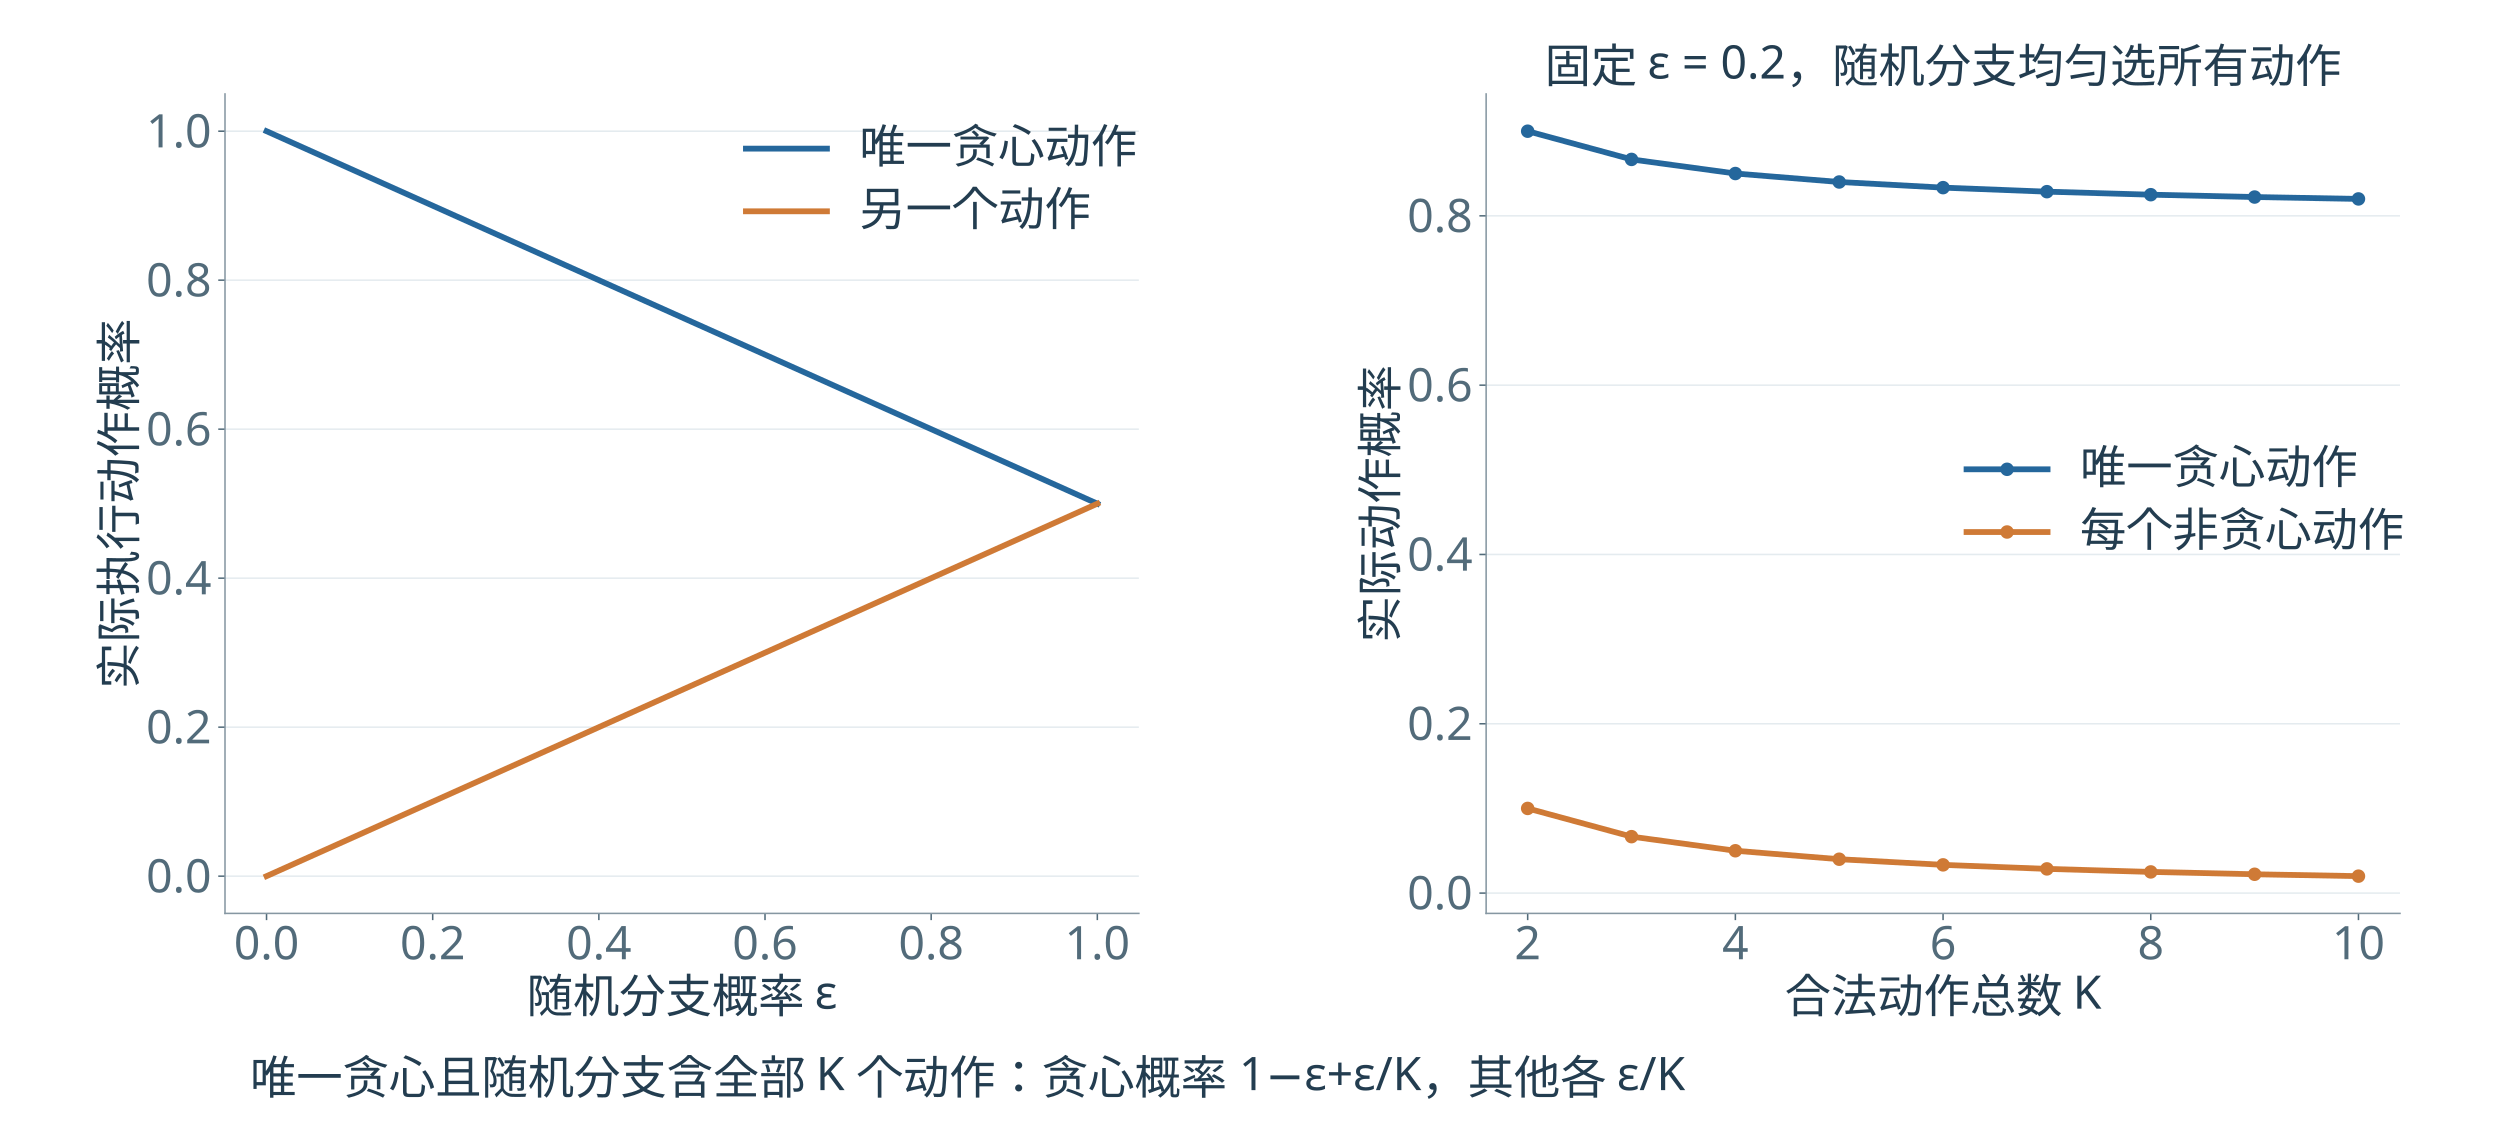
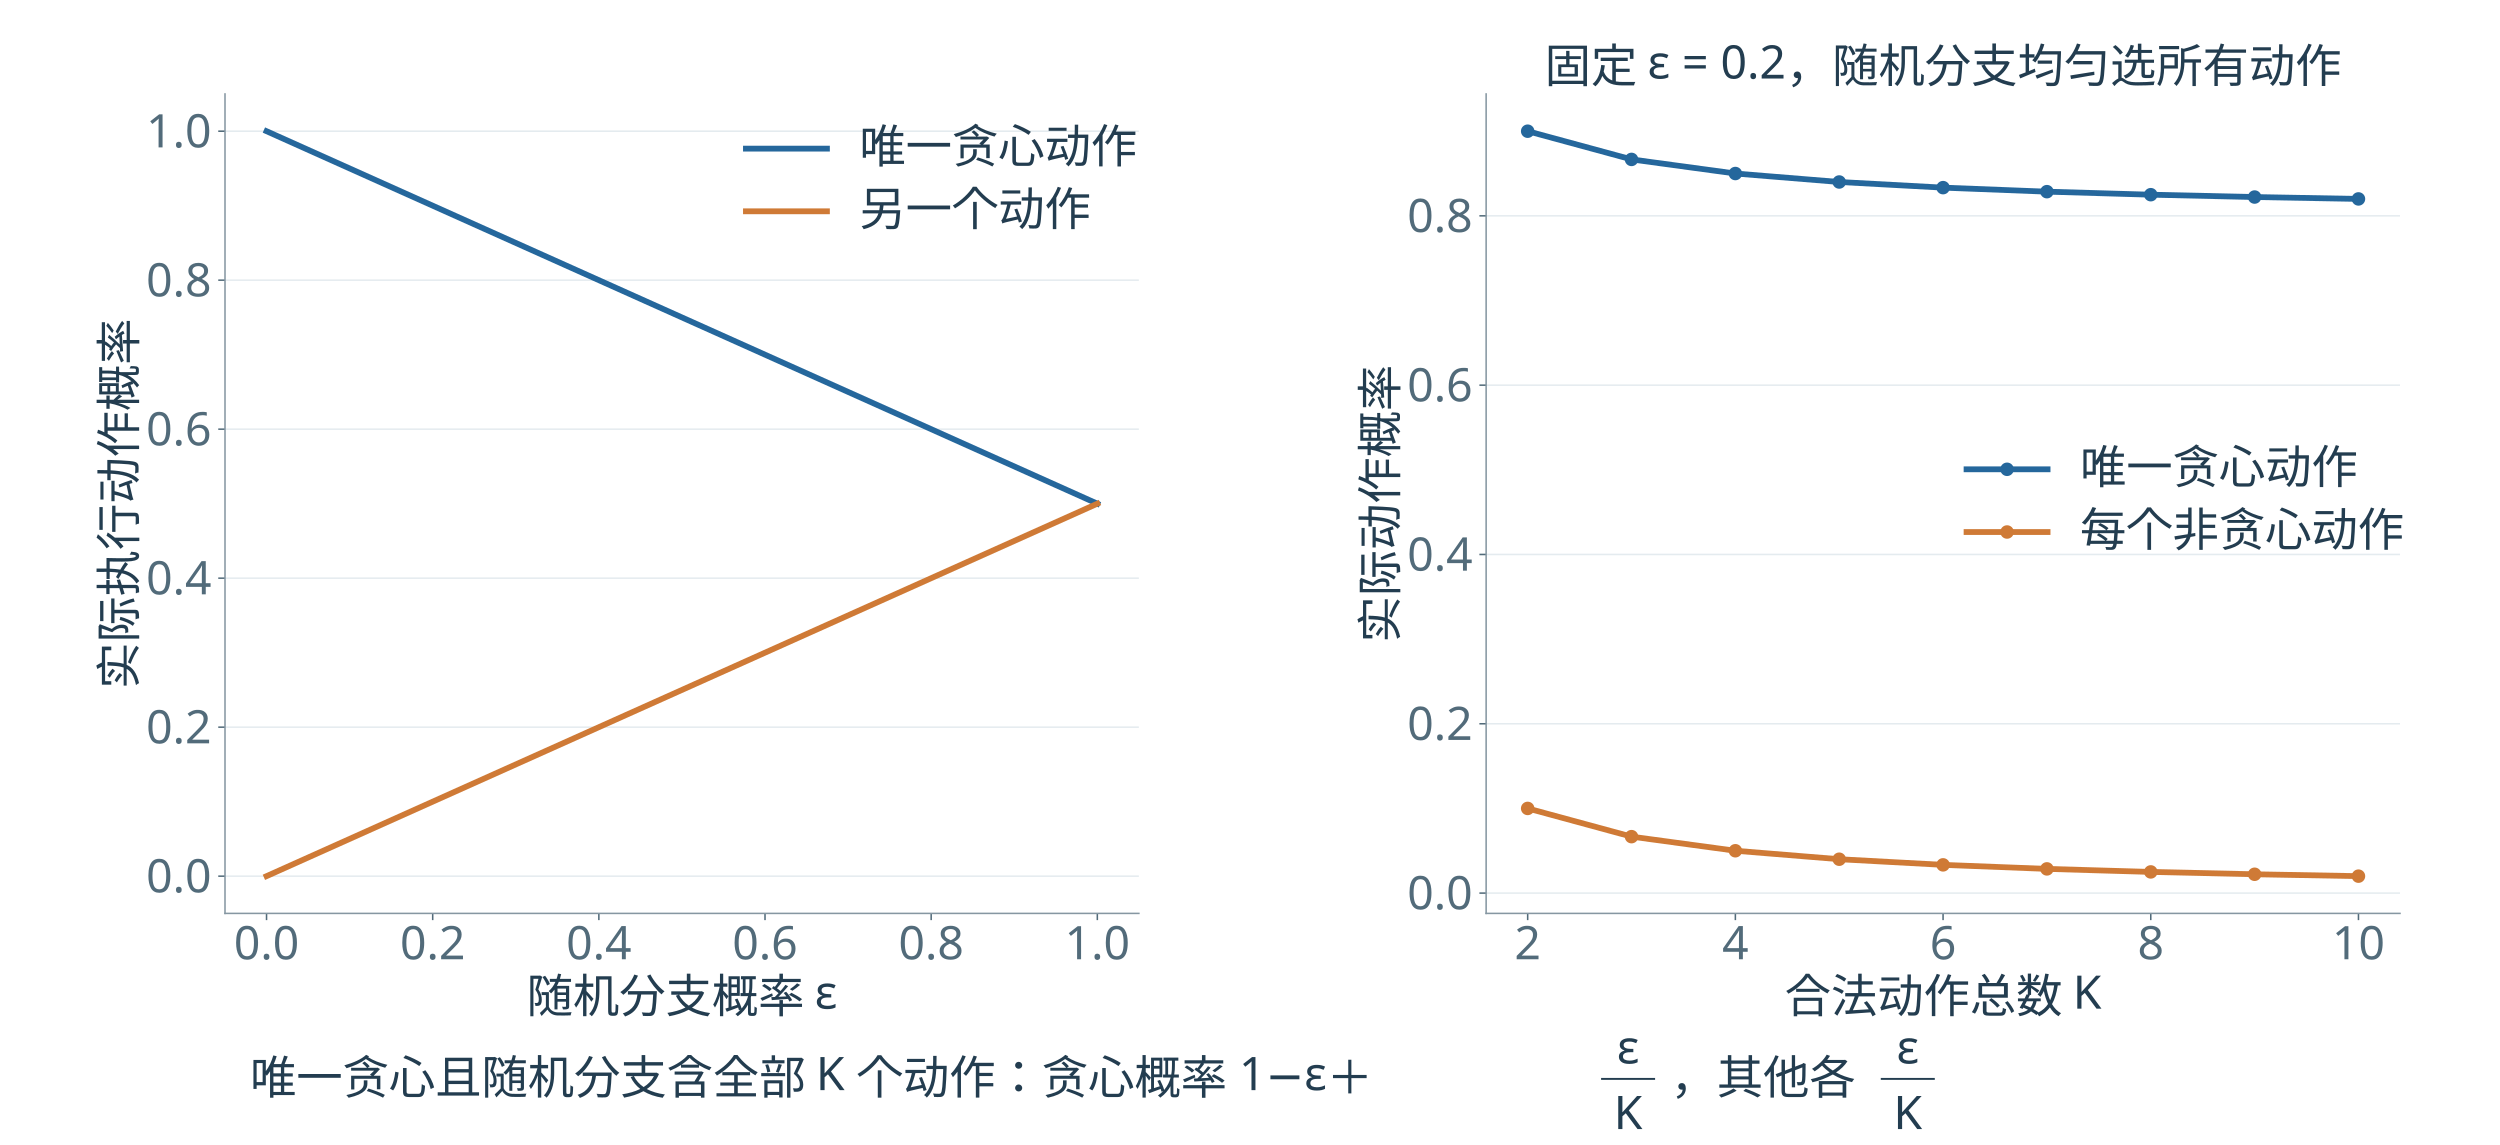
<svg xmlns="http://www.w3.org/2000/svg" xmlns:xlink="http://www.w3.org/1999/xlink" width="1296" height="593.352" viewBox="0 109.695 1296 593.352" version="1.1" role="img">
  <rect id="offline-white-background" x="0" y="109.695" width="1296" height="593.352" fill="#ffffff" />
  <defs>
    <style type="text/css">*{stroke-linejoin: round; stroke-linecap: butt}</style>
  </defs>
  <g id="figure_1">
    <g id="patch_1">
      <path d="M 0 720  L 1296 720  L 1296 0  L 0 0  z " style="fill: #ffffff" />
    </g>
    <g id="axes_1">
      <g id="patch_2">
        <path d="M 116.64 583.2  L 590.388 583.2  L 590.388 158.4  L 116.64 158.4  z " style="fill: #ffffff" />
      </g>
      <g id="matplotlib.axis_1">
        <g id="xtick_1">
          <g id="line2d_1">
            <defs>
              <path id="mf26018a05b" d="M 0 0  L 0 3.5  " style="stroke: #526b7a; stroke-width: 0.8" />
            </defs>
            <g>
              <use xlink:href="#mf26018a05b" x="138.174" y="583.2" style="fill: #526b7a; stroke: #526b7a; stroke-width: 0.8" />
            </g>
          </g>
          <g id="text_1">
            <text style="font-size: 24px; font-family: 'Microsoft YaHei'; text-anchor: middle; fill: #526b7a" x="138.174" y="606.987" transform="rotate(-0 138.174 606.9869)">0.0</text>
          </g>
        </g>
        <g id="xtick_2">
          <g id="line2d_2">
            <g>
              <use xlink:href="#mf26018a05b" x="224.31" y="583.2" style="fill: #526b7a; stroke: #526b7a; stroke-width: 0.8" />
            </g>
          </g>
          <g id="text_2">
            <text style="font-size: 24px; font-family: 'Microsoft YaHei'; text-anchor: middle; fill: #526b7a" x="224.31" y="606.987" transform="rotate(-0 224.31 606.9869)">0.2</text>
          </g>
        </g>
        <g id="xtick_3">
          <g id="line2d_3">
            <g>
              <use xlink:href="#mf26018a05b" x="310.446" y="583.2" style="fill: #526b7a; stroke: #526b7a; stroke-width: 0.8" />
            </g>
          </g>
          <g id="text_3">
            <text style="font-size: 24px; font-family: 'Microsoft YaHei'; text-anchor: middle; fill: #526b7a" x="310.446" y="606.987" transform="rotate(-0 310.446 606.9869)">0.4</text>
          </g>
        </g>
        <g id="xtick_4">
          <g id="line2d_4">
            <g>
              <use xlink:href="#mf26018a05b" x="396.582" y="583.2" style="fill: #526b7a; stroke: #526b7a; stroke-width: 0.8" />
            </g>
          </g>
          <g id="text_4">
            <text style="font-size: 24px; font-family: 'Microsoft YaHei'; text-anchor: middle; fill: #526b7a" x="396.582" y="606.987" transform="rotate(-0 396.5819 606.9869)">0.6</text>
          </g>
        </g>
        <g id="xtick_5">
          <g id="line2d_5">
            <g>
              <use xlink:href="#mf26018a05b" x="482.718" y="583.2" style="fill: #526b7a; stroke: #526b7a; stroke-width: 0.8" />
            </g>
          </g>
          <g id="text_5">
            <text style="font-size: 24px; font-family: 'Microsoft YaHei'; text-anchor: middle; fill: #526b7a" x="482.718" y="606.987" transform="rotate(-0 482.7179 606.9869)">0.8</text>
          </g>
        </g>
        <g id="xtick_6">
          <g id="line2d_6">
            <g>
              <use xlink:href="#mf26018a05b" x="568.854" y="583.2" style="fill: #526b7a; stroke: #526b7a; stroke-width: 0.8" />
            </g>
          </g>
          <g id="text_6">
            <text style="font-size: 24px; font-family: 'Microsoft YaHei'; text-anchor: middle; fill: #526b7a" x="568.854" y="606.987" transform="rotate(-0 568.8539 606.9869)">1.0</text>
          </g>
        </g>
        <g id="text_7">
          <text style="font-size: 24px; font-family: 'Microsoft YaHei'; text-anchor: middle; fill: #233d50" x="353.514" y="634.593" transform="rotate(-0 353.514 634.593)">随机分支概率 ε</text>
        </g>
      </g>
      <g id="matplotlib.axis_2">
        <g id="ytick_1">
          <g id="line2d_7">
            <path d="M 116.64 563.891  L 590.388 563.891  " clip-path="url(#p27e166b866)" style="fill: none; stroke: #e4ebef; stroke-width: 0.8; stroke-linecap: square" />
          </g>
          <g id="line2d_8">
            <defs>
              <path id="me19cfed97e" d="M 0 0  L -3.5 0  " style="stroke: #526b7a; stroke-width: 0.8" />
            </defs>
            <g>
              <use xlink:href="#me19cfed97e" x="116.64" y="563.891" style="fill: #526b7a; stroke: #526b7a; stroke-width: 0.8" />
            </g>
          </g>
          <g id="text_8">
            <text style="font-size: 24px; font-family: 'Microsoft YaHei'; text-anchor: end; fill: #526b7a" x="109.64" y="572.284" transform="rotate(-0 109.64 572.2843)">0.0</text>
          </g>
        </g>
        <g id="ytick_2">
          <g id="line2d_9">
            <path d="M 116.64 486.655  L 590.388 486.655  " clip-path="url(#p27e166b866)" style="fill: none; stroke: #e4ebef; stroke-width: 0.8; stroke-linecap: square" />
          </g>
          <g id="line2d_10">
            <g>
              <use xlink:href="#me19cfed97e" x="116.64" y="486.655" style="fill: #526b7a; stroke: #526b7a; stroke-width: 0.8" />
            </g>
          </g>
          <g id="text_9">
            <text style="font-size: 24px; font-family: 'Microsoft YaHei'; text-anchor: end; fill: #526b7a" x="109.64" y="495.048" transform="rotate(-0 109.64 495.048)">0.2</text>
          </g>
        </g>
        <g id="ytick_3">
          <g id="line2d_11">
            <path d="M 116.64 409.418  L 590.388 409.418  " clip-path="url(#p27e166b866)" style="fill: none; stroke: #e4ebef; stroke-width: 0.8; stroke-linecap: square" />
          </g>
          <g id="line2d_12">
            <g>
              <use xlink:href="#me19cfed97e" x="116.64" y="409.418" style="fill: #526b7a; stroke: #526b7a; stroke-width: 0.8" />
            </g>
          </g>
          <g id="text_10">
            <text style="font-size: 24px; font-family: 'Microsoft YaHei'; text-anchor: end; fill: #526b7a" x="109.64" y="417.812" transform="rotate(-0 109.64 417.8116)">0.4</text>
          </g>
        </g>
        <g id="ytick_4">
          <g id="line2d_13">
            <path d="M 116.64 332.182  L 590.388 332.182  " clip-path="url(#p27e166b866)" style="fill: none; stroke: #e4ebef; stroke-width: 0.8; stroke-linecap: square" />
          </g>
          <g id="line2d_14">
            <g>
              <use xlink:href="#me19cfed97e" x="116.64" y="332.182" style="fill: #526b7a; stroke: #526b7a; stroke-width: 0.8" />
            </g>
          </g>
          <g id="text_11">
            <text style="font-size: 24px; font-family: 'Microsoft YaHei'; text-anchor: end; fill: #526b7a" x="109.64" y="340.575" transform="rotate(-0 109.64 340.5753)">0.6</text>
          </g>
        </g>
        <g id="ytick_5">
          <g id="line2d_15">
            <path d="M 116.64 254.945  L 590.388 254.945  " clip-path="url(#p27e166b866)" style="fill: none; stroke: #e4ebef; stroke-width: 0.8; stroke-linecap: square" />
          </g>
          <g id="line2d_16">
            <g>
              <use xlink:href="#me19cfed97e" x="116.64" y="254.945" style="fill: #526b7a; stroke: #526b7a; stroke-width: 0.8" />
            </g>
          </g>
          <g id="text_12">
            <text style="font-size: 24px; font-family: 'Microsoft YaHei'; text-anchor: end; fill: #526b7a" x="109.64" y="263.339" transform="rotate(-0 109.64 263.3389)">0.8</text>
          </g>
        </g>
        <g id="ytick_6">
          <g id="line2d_17">
            <path d="M 116.64 177.709  L 590.388 177.709  " clip-path="url(#p27e166b866)" style="fill: none; stroke: #e4ebef; stroke-width: 0.8; stroke-linecap: square" />
          </g>
          <g id="line2d_18">
            <g>
              <use xlink:href="#me19cfed97e" x="116.64" y="177.709" style="fill: #526b7a; stroke: #526b7a; stroke-width: 0.8" />
            </g>
          </g>
          <g id="text_13">
            <text style="font-size: 24px; font-family: 'Microsoft YaHei'; text-anchor: end; fill: #526b7a" x="109.64" y="186.103" transform="rotate(-0 109.64 186.1025)">1.0</text>
          </g>
        </g>
        <g id="text_14">
          <text style="font-size: 24px; font-family: 'Microsoft YaHei'; text-anchor: middle; fill: #233d50" x="70.237" y="370.8" transform="rotate(-90 70.23687 370.8)">实际执行动作概率</text>
        </g>
      </g>
      <g id="line2d_19">
        <path d="M 138.174 177.709  L 568.854 370.8  L 568.854 370.8  " clip-path="url(#p27e166b866)" style="fill: none; stroke: #25679c; stroke-width: 3; stroke-linecap: square" />
      </g>
      <g id="line2d_20">
        <path d="M 138.174 563.891  L 568.854 370.8  L 568.854 370.8  " clip-path="url(#p27e166b866)" style="fill: none; stroke: #cf7a36; stroke-width: 3; stroke-linecap: square" />
      </g>
      <g id="patch_3">
        <path d="M 116.64 583.2  L 116.64 158.4  " style="fill: none; stroke: #8697a2; stroke-width: 0.8; stroke-linejoin: miter; stroke-linecap: square" />
      </g>
      <g id="patch_4">
        <path d="M 116.64 583.2  L 590.388 583.2  " style="fill: none; stroke: #8697a2; stroke-width: 0.8; stroke-linejoin: miter; stroke-linecap: square" />
      </g>
      <g id="legend_1">
        <g id="line2d_21">
          <path d="M 386.688 186.737  L 407.688 186.737  L 428.688 186.737  " style="fill: none; stroke: #25679c; stroke-width: 3; stroke-linecap: square" />
        </g>
        <g id="text_15">
          <text style="font-size: 24px; font-family: 'Microsoft YaHei'; text-anchor: start; fill: #233d50" x="445.488" y="194.087" transform="rotate(-0 445.4879 194.0869)">唯一贪心动作</text>
        </g>
        <g id="line2d_22">
          <path d="M 386.688 219.244  L 407.688 219.244  L 428.688 219.244  " style="fill: none; stroke: #cf7a36; stroke-width: 3; stroke-linecap: square" />
        </g>
        <g id="text_16">
          <text style="font-size: 24px; font-family: 'Microsoft YaHei'; text-anchor: start; fill: #233d50" x="445.488" y="226.594" transform="rotate(-0 445.4879 226.5942)">另一个动作</text>
        </g>
      </g>
    </g>
    <g id="axes_2">
      <g id="patch_5">
        <path d="M 770.412 583.2  L 1244.16 583.2  L 1244.16 158.4  L 770.412 158.4  z " style="fill: #ffffff" />
      </g>
      <g id="matplotlib.axis_3">
        <g id="xtick_7">
          <g id="line2d_23">
            <g>
              <use xlink:href="#mf26018a05b" x="791.946" y="583.2" style="fill: #526b7a; stroke: #526b7a; stroke-width: 0.8" />
            </g>
          </g>
          <g id="text_17">
            <text style="font-size: 24px; font-family: 'Microsoft YaHei'; text-anchor: middle; fill: #526b7a" x="791.946" y="606.987" transform="rotate(-0 791.9461 606.9869)">2</text>
          </g>
        </g>
        <g id="xtick_8">
          <g id="line2d_24">
            <g>
              <use xlink:href="#mf26018a05b" x="899.616" y="583.2" style="fill: #526b7a; stroke: #526b7a; stroke-width: 0.8" />
            </g>
          </g>
          <g id="text_18">
            <text style="font-size: 24px; font-family: 'Microsoft YaHei'; text-anchor: middle; fill: #526b7a" x="899.616" y="606.987" transform="rotate(-0 899.6161 606.9869)">4</text>
          </g>
        </g>
        <g id="xtick_9">
          <g id="line2d_25">
            <g>
              <use xlink:href="#mf26018a05b" x="1007.286" y="583.2" style="fill: #526b7a; stroke: #526b7a; stroke-width: 0.8" />
            </g>
          </g>
          <g id="text_19">
            <text style="font-size: 24px; font-family: 'Microsoft YaHei'; text-anchor: middle; fill: #526b7a" x="1007.286" y="606.987" transform="rotate(-0 1007.286 606.9869)">6</text>
          </g>
        </g>
        <g id="xtick_10">
          <g id="line2d_26">
            <g>
              <use xlink:href="#mf26018a05b" x="1114.956" y="583.2" style="fill: #526b7a; stroke: #526b7a; stroke-width: 0.8" />
            </g>
          </g>
          <g id="text_20">
            <text style="font-size: 24px; font-family: 'Microsoft YaHei'; text-anchor: middle; fill: #526b7a" x="1114.956" y="606.987" transform="rotate(-0 1114.956 606.9869)">8</text>
          </g>
        </g>
        <g id="xtick_11">
          <g id="line2d_27">
            <g>
              <use xlink:href="#mf26018a05b" x="1222.626" y="583.2" style="fill: #526b7a; stroke: #526b7a; stroke-width: 0.8" />
            </g>
          </g>
          <g id="text_21">
            <text style="font-size: 24px; font-family: 'Microsoft YaHei'; text-anchor: middle; fill: #526b7a" x="1222.626" y="606.987" transform="rotate(-0 1222.626 606.9869)">10</text>
          </g>
        </g>
        <g id="text_22">
          <text style="font-size: 24px; font-family: 'Microsoft YaHei'; text-anchor: middle; fill: #233d50" x="1007.286" y="634.593" transform="rotate(-0 1007.286 634.593)">合法动作总数 K</text>
        </g>
      </g>
      <g id="matplotlib.axis_4">
        <g id="ytick_7">
          <g id="line2d_28">
            <path d="M 770.412 572.668  L 1244.16 572.668  " clip-path="url(#pb9fe9f037f)" style="fill: none; stroke: #e4ebef; stroke-width: 0.8; stroke-linecap: square" />
          </g>
          <g id="line2d_29">
            <g>
              <use xlink:href="#me19cfed97e" x="770.412" y="572.668" style="fill: #526b7a; stroke: #526b7a; stroke-width: 0.8" />
            </g>
          </g>
          <g id="text_23">
            <text style="font-size: 24px; font-family: 'Microsoft YaHei'; text-anchor: end; fill: #526b7a" x="763.412" y="581.061" transform="rotate(-0 763.4121 581.0612)">0.0</text>
          </g>
        </g>
        <g id="ytick_8">
          <g id="line2d_30">
            <path d="M 770.412 484.899  L 1244.16 484.899  " clip-path="url(#pb9fe9f037f)" style="fill: none; stroke: #e4ebef; stroke-width: 0.8; stroke-linecap: square" />
          </g>
          <g id="line2d_31">
            <g>
              <use xlink:href="#me19cfed97e" x="770.412" y="484.899" style="fill: #526b7a; stroke: #526b7a; stroke-width: 0.8" />
            </g>
          </g>
          <g id="text_24">
            <text style="font-size: 24px; font-family: 'Microsoft YaHei'; text-anchor: end; fill: #526b7a" x="763.412" y="493.293" transform="rotate(-0 763.4121 493.2926)">0.2</text>
          </g>
        </g>
        <g id="ytick_9">
          <g id="line2d_32">
            <path d="M 770.412 397.131  L 1244.16 397.131  " clip-path="url(#pb9fe9f037f)" style="fill: none; stroke: #e4ebef; stroke-width: 0.8; stroke-linecap: square" />
          </g>
          <g id="line2d_33">
            <g>
              <use xlink:href="#me19cfed97e" x="770.412" y="397.131" style="fill: #526b7a; stroke: #526b7a; stroke-width: 0.8" />
            </g>
          </g>
          <g id="text_25">
            <text style="font-size: 24px; font-family: 'Microsoft YaHei'; text-anchor: end; fill: #526b7a" x="763.412" y="405.524" transform="rotate(-0 763.4121 405.524)">0.4</text>
          </g>
        </g>
        <g id="ytick_10">
          <g id="line2d_34">
            <path d="M 770.412 309.362  L 1244.16 309.362  " clip-path="url(#pb9fe9f037f)" style="fill: none; stroke: #e4ebef; stroke-width: 0.8; stroke-linecap: square" />
          </g>
          <g id="line2d_35">
            <g>
              <use xlink:href="#me19cfed97e" x="770.412" y="309.362" style="fill: #526b7a; stroke: #526b7a; stroke-width: 0.8" />
            </g>
          </g>
          <g id="text_26">
            <text style="font-size: 24px; font-family: 'Microsoft YaHei'; text-anchor: end; fill: #526b7a" x="763.412" y="317.755" transform="rotate(-0 763.4121 317.7554)">0.6</text>
          </g>
        </g>
        <g id="ytick_11">
          <g id="line2d_36">
            <path d="M 770.412 221.593  L 1244.16 221.593  " clip-path="url(#pb9fe9f037f)" style="fill: none; stroke: #e4ebef; stroke-width: 0.8; stroke-linecap: square" />
          </g>
          <g id="line2d_37">
            <g>
              <use xlink:href="#me19cfed97e" x="770.412" y="221.593" style="fill: #526b7a; stroke: #526b7a; stroke-width: 0.8" />
            </g>
          </g>
          <g id="text_27">
            <text style="font-size: 24px; font-family: 'Microsoft YaHei'; text-anchor: end; fill: #526b7a" x="763.412" y="229.987" transform="rotate(-0 763.4121 229.9868)">0.8</text>
          </g>
        </g>
        <g id="text_28">
          <text style="font-size: 24px; font-family: 'Microsoft YaHei'; text-anchor: middle; fill: #233d50" x="724.009" y="370.8" transform="rotate(-90 724.009 370.8)">实际动作概率</text>
        </g>
      </g>
      <g id="line2d_38">
        <path d="M 791.946 177.709  L 845.781 192.337  L 899.616 199.651  L 953.451 204.04  L 1007.286 206.965  L 1061.121 209.055  L 1114.956 210.622  L 1168.791 211.841  L 1222.626 212.817  " clip-path="url(#pb9fe9f037f)" style="fill: none; stroke: #25679c; stroke-width: 3; stroke-linecap: square" />
        <defs>
          <path id="mbcd36c20d0" d="M 0 3  C 0.796 3 1.559 2.684 2.121 2.121  C 2.684 1.559 3 0.796 3 0  C 3 -0.796 2.684 -1.559 2.121 -2.121  C 1.559 -2.684 0.796 -3 0 -3  C -0.796 -3 -1.559 -2.684 -2.121 -2.121  C -2.684 -1.559 -3 -0.796 -3 0  C -3 0.796 -2.684 1.559 -2.121 2.121  C -1.559 2.684 -0.796 3 0 3  z " style="stroke: #25679c" />
        </defs>
        <g clip-path="url(#pb9fe9f037f)">
          <use xlink:href="#mbcd36c20d0" x="791.946" y="177.709" style="fill: #25679c; stroke: #25679c" />
          <use xlink:href="#mbcd36c20d0" x="845.781" y="192.337" style="fill: #25679c; stroke: #25679c" />
          <use xlink:href="#mbcd36c20d0" x="899.616" y="199.651" style="fill: #25679c; stroke: #25679c" />
          <use xlink:href="#mbcd36c20d0" x="953.451" y="204.04" style="fill: #25679c; stroke: #25679c" />
          <use xlink:href="#mbcd36c20d0" x="1007.286" y="206.965" style="fill: #25679c; stroke: #25679c" />
          <use xlink:href="#mbcd36c20d0" x="1061.121" y="209.055" style="fill: #25679c; stroke: #25679c" />
          <use xlink:href="#mbcd36c20d0" x="1114.956" y="210.622" style="fill: #25679c; stroke: #25679c" />
          <use xlink:href="#mbcd36c20d0" x="1168.791" y="211.841" style="fill: #25679c; stroke: #25679c" />
          <use xlink:href="#mbcd36c20d0" x="1222.626" y="212.817" style="fill: #25679c; stroke: #25679c" />
        </g>
      </g>
      <g id="line2d_39">
        <path d="M 791.946 528.783  L 845.781 543.412  L 899.616 550.726  L 953.451 555.114  L 1007.286 558.04  L 1061.121 560.129  L 1114.956 561.697  L 1168.791 562.916  L 1222.626 563.891  " clip-path="url(#pb9fe9f037f)" style="fill: none; stroke: #cf7a36; stroke-width: 3; stroke-linecap: square" />
        <defs>
          <path id="m5af8223fc3" d="M 0 3  C 0.796 3 1.559 2.684 2.121 2.121  C 2.684 1.559 3 0.796 3 0  C 3 -0.796 2.684 -1.559 2.121 -2.121  C 1.559 -2.684 0.796 -3 0 -3  C -0.796 -3 -1.559 -2.684 -2.121 -2.121  C -2.684 -1.559 -3 -0.796 -3 0  C -3 0.796 -2.684 1.559 -2.121 2.121  C -1.559 2.684 -0.796 3 0 3  z " style="stroke: #cf7a36" />
        </defs>
        <g clip-path="url(#pb9fe9f037f)">
          <use xlink:href="#m5af8223fc3" x="791.946" y="528.783" style="fill: #cf7a36; stroke: #cf7a36" />
          <use xlink:href="#m5af8223fc3" x="845.781" y="543.412" style="fill: #cf7a36; stroke: #cf7a36" />
          <use xlink:href="#m5af8223fc3" x="899.616" y="550.726" style="fill: #cf7a36; stroke: #cf7a36" />
          <use xlink:href="#m5af8223fc3" x="953.451" y="555.114" style="fill: #cf7a36; stroke: #cf7a36" />
          <use xlink:href="#m5af8223fc3" x="1007.286" y="558.04" style="fill: #cf7a36; stroke: #cf7a36" />
          <use xlink:href="#m5af8223fc3" x="1061.121" y="560.129" style="fill: #cf7a36; stroke: #cf7a36" />
          <use xlink:href="#m5af8223fc3" x="1114.956" y="561.697" style="fill: #cf7a36; stroke: #cf7a36" />
          <use xlink:href="#m5af8223fc3" x="1168.791" y="562.916" style="fill: #cf7a36; stroke: #cf7a36" />
          <use xlink:href="#m5af8223fc3" x="1222.626" y="563.891" style="fill: #cf7a36; stroke: #cf7a36" />
        </g>
      </g>
      <g id="patch_6">
        <path d="M 770.412 583.2  L 770.412 158.4  " style="fill: none; stroke: #8697a2; stroke-width: 0.8; stroke-linejoin: miter; stroke-linecap: square" />
      </g>
      <g id="patch_7">
        <path d="M 770.412 583.2  L 1244.16 583.2  " style="fill: none; stroke: #8697a2; stroke-width: 0.8; stroke-linejoin: miter; stroke-linecap: square" />
      </g>
      <g id="text_29">
        <text style="font-size: 24px; font-family: 'Microsoft YaHei'; text-anchor: middle; fill: #233d50" x="1007.286" y="152.4" transform="rotate(-0 1007.286 152.4)">固定 ε = 0.2，随机分支均匀选所有动作</text>
      </g>
      <g id="legend_2">
        <g id="line2d_40">
          <path d="M 1019.46 352.98  L 1040.46 352.98  L 1061.46 352.98  " style="fill: none; stroke: #25679c; stroke-width: 3; stroke-linecap: square" />
          <g>
            <use xlink:href="#mbcd36c20d0" x="1040.46" y="352.98" style="fill: #25679c; stroke: #25679c" />
          </g>
        </g>
        <g id="text_30">
          <text style="font-size: 24px; font-family: 'Microsoft YaHei'; text-anchor: start; fill: #233d50" x="1078.26" y="360.33" transform="rotate(-0 1078.26 360.3295)">唯一贪心动作</text>
        </g>
        <g id="line2d_41">
          <path d="M 1019.46 385.487  L 1040.46 385.487  L 1061.46 385.487  " style="fill: none; stroke: #cf7a36; stroke-width: 3; stroke-linecap: square" />
          <g>
            <use xlink:href="#m5af8223fc3" x="1040.46" y="385.487" style="fill: #cf7a36; stroke: #cf7a36" />
          </g>
        </g>
        <g id="text_31">
          <text style="font-size: 24px; font-family: 'Microsoft YaHei'; text-anchor: start; fill: #233d50" x="1078.26" y="392.837" transform="rotate(-0 1078.26 392.8369)">每个非贪心动作</text>
        </g>
      </g>
    </g>
-     <g id="text_33">
-       <text style="font-size: 24px; font-family: 'Microsoft YaHei'; text-anchor: start; fill: #233d50" x="129.6" y="676.8" transform="rotate(-0 129.6 676.8)">唯一贪心且随机分支含全部 K 个动作：贪心概率 1−ε+ε/K，其他各 ε/K</text>
+     <g id="text_33" style="font-size:24px;font-family:'Microsoft YaHei';fill:#233d50">
+       <text x="129.6" y="676.8">唯一贪心且随机分支含全部 K 个动作：贪心概率 1−ε＋</text>
+       <g transform="translate(844,669)">
+         <text text-anchor="middle" y="-8">ε</text>
+         <path d="M -14 0 H 14" stroke="#233d50" />
+         <text text-anchor="middle" y="26">K</text>
+       </g>
+       <text x="866" y="676.8">，其他各</text>
+       <g transform="translate(989,669)">
+         <text text-anchor="middle" y="-8">ε</text>
+         <path d="M -14 0 H 14" stroke="#233d50" />
+         <text text-anchor="middle" y="26">K</text>
+       </g>
    </g>
  </g>
  <defs>
    <clipPath id="p27e166b866">
      <rect x="116.64" y="158.4" width="473.748" height="424.8" />
    </clipPath>
    <clipPath id="pb9fe9f037f">
      <rect x="770.412" y="158.4" width="473.748" height="424.8" />
    </clipPath>
  </defs>
</svg>
